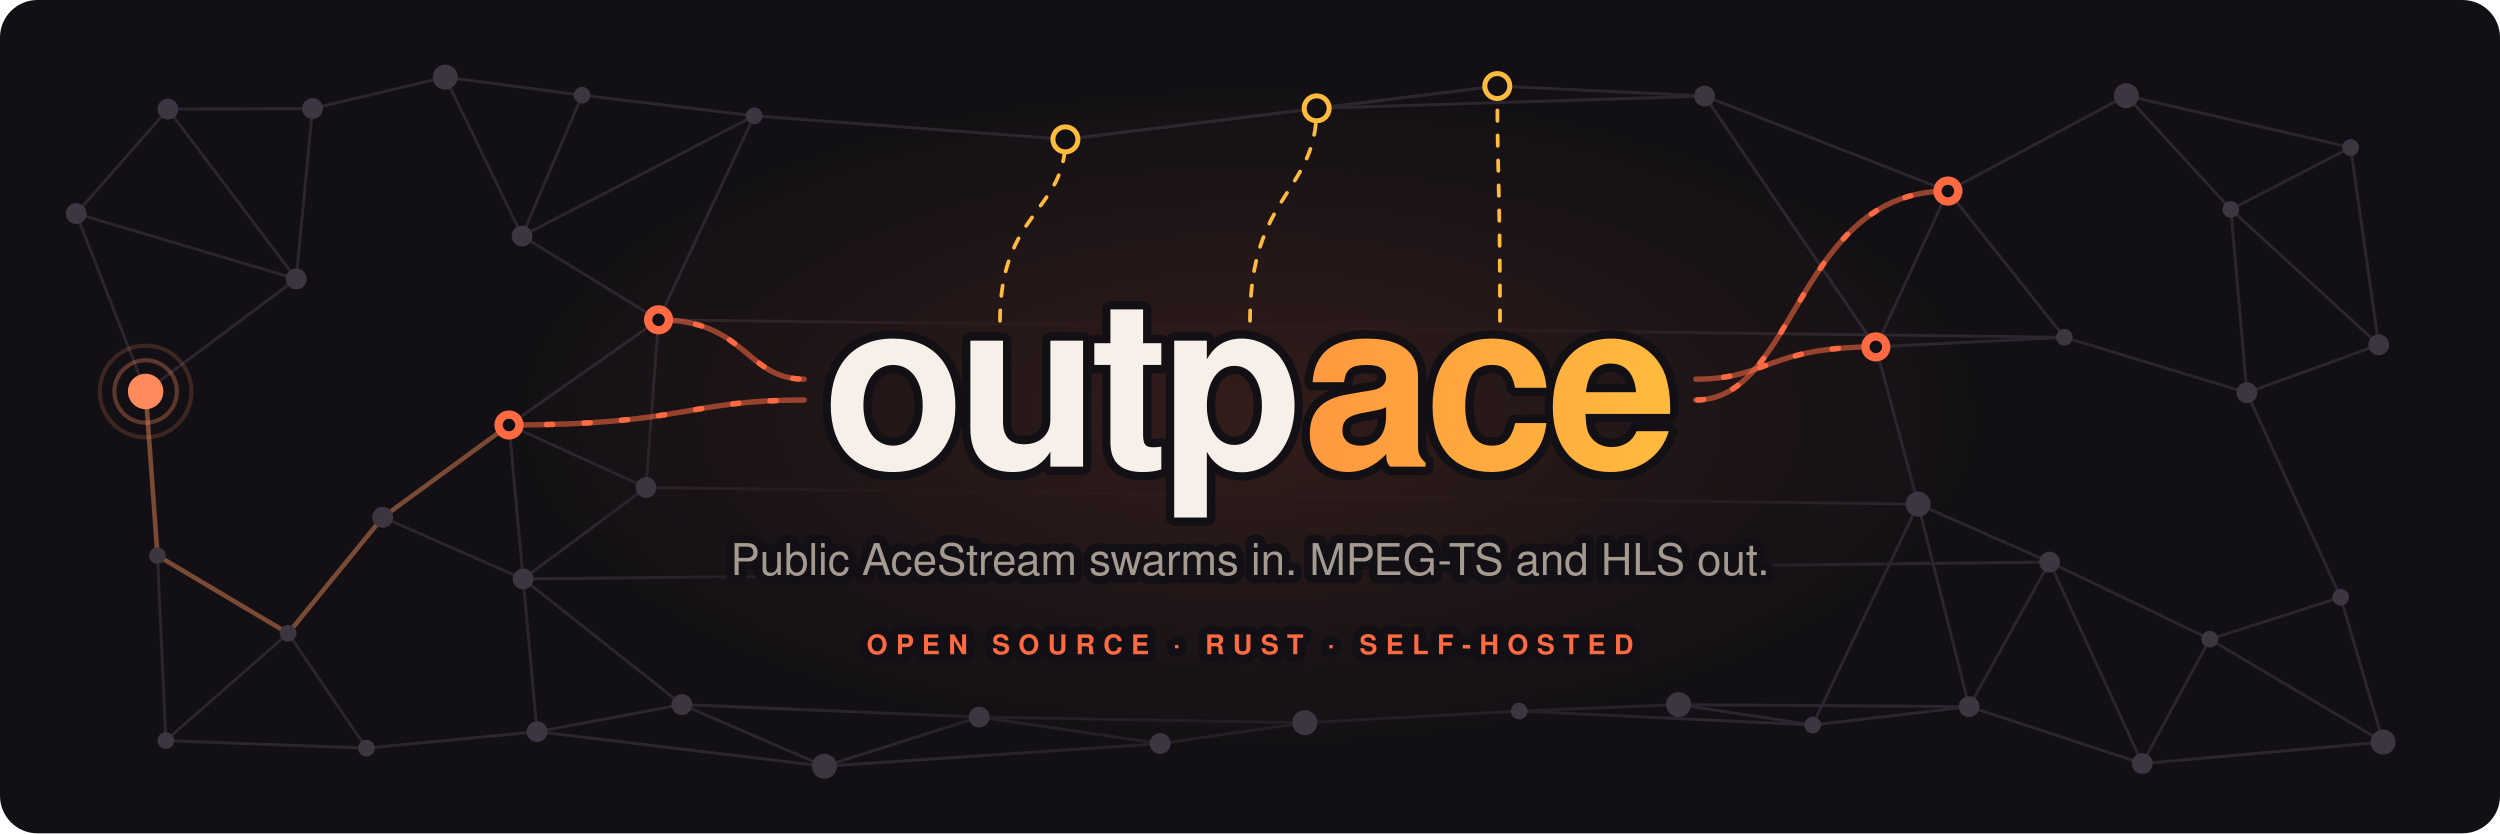
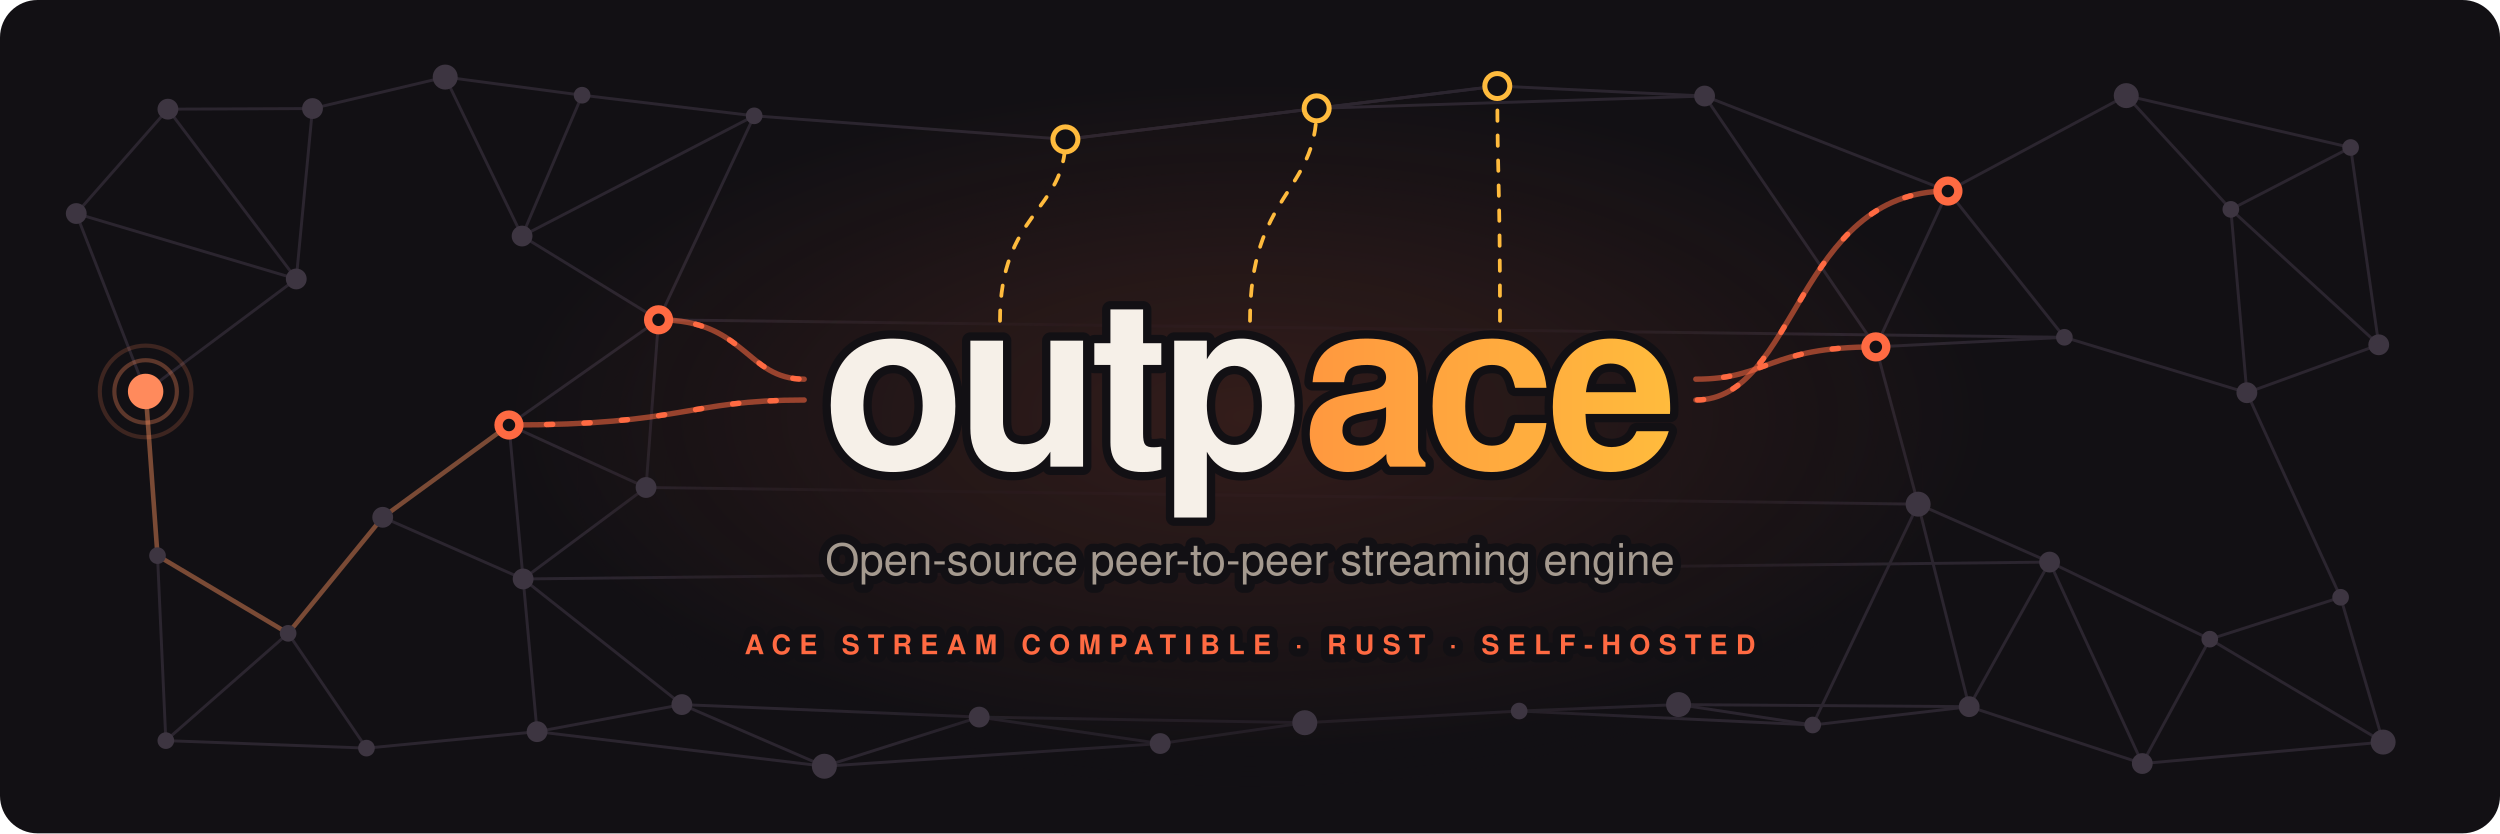
<svg xmlns="http://www.w3.org/2000/svg" width="1200" height="400" viewBox="0 0 1200 400" role="img" aria-labelledby="t d">
  <style>.flow{stroke-dasharray:3 15;animation:flow 1.6s linear infinite}.up{stroke-dasharray:5 7;animation:up 1.8s linear infinite}@keyframes flow{to{stroke-dashoffset:-18}}@keyframes up{to{stroke-dashoffset:-12}}@media (prefers-reduced-motion: reduce){.flow,.up{animation:none}}</style>
  <defs>
    <linearGradient id="word" x1="0" y1="0" x2="1" y2="0">
      <stop stop-color="#ff6a42" />
      <stop offset="1" stop-color="#ffbb3d" />
    </linearGradient>
    <radialGradient id="glow" cx="0.5" cy="0.5" r="0.5">
      <stop stop-color="#ff6a42" stop-opacity="0.14" />
      <stop offset="1" stop-color="#ff6a42" stop-opacity="0" />
    </radialGradient>
    <radialGradient id="plate" cx="0.5" cy="0.5" r="0.5">
      <stop offset="0.55" stop-color="#121014" stop-opacity="0.88" />
      <stop offset="1" stop-color="#121014" stop-opacity="0" />
    </radialGradient>
  </defs>
  <rect width="1200" height="400" rx="18" fill="#121014" />
  <line x1="1078.5" y1="188.5" x2="990.9" y2="161.9" stroke="#2b252f" stroke-width="1.4" />
  <line x1="1078.5" y1="188.5" x2="1141.8" y2="165.5" stroke="#2b252f" stroke-width="1.4" />
  <line x1="1078.5" y1="188.5" x2="1123.5" y2="286.7" stroke="#2b252f" stroke-width="1.4" />
  <line x1="1078.5" y1="188.5" x2="1070.8" y2="100.5" stroke="#2b252f" stroke-width="1.4" />
  <line x1="244.3" y1="204.0" x2="251.1" y2="277.9" stroke="#2b252f" stroke-width="1.4" />
  <line x1="244.3" y1="204.0" x2="183.7" y2="248.3" stroke="#7a4a35" stroke-width="2.2" />
  <line x1="244.3" y1="204.0" x2="310.1" y2="234.0" stroke="#2b252f" stroke-width="1.4" />
  <line x1="244.3" y1="204.0" x2="316.1" y2="153.5" stroke="#2b252f" stroke-width="1.4" />
  <line x1="142.2" y1="133.9" x2="69.9" y2="187.9" stroke="#2b252f" stroke-width="1.4" />
  <line x1="142.2" y1="133.9" x2="36.6" y2="102.5" stroke="#2b252f" stroke-width="1.4" />
  <line x1="142.2" y1="133.9" x2="150.0" y2="52.1" stroke="#2b252f" stroke-width="1.4" />
  <line x1="142.2" y1="133.9" x2="80.6" y2="52.4" stroke="#2b252f" stroke-width="1.4" />
  <line x1="138.3" y1="304.0" x2="183.7" y2="248.3" stroke="#7a4a35" stroke-width="2.2" />
  <line x1="138.3" y1="304.0" x2="79.6" y2="355.5" stroke="#2b252f" stroke-width="1.4" />
  <line x1="138.3" y1="304.0" x2="175.9" y2="359.1" stroke="#2b252f" stroke-width="1.4" />
  <line x1="138.3" y1="304.0" x2="75.6" y2="266.7" stroke="#7a4a35" stroke-width="2.2" />
  <line x1="818.2" y1="46.1" x2="632.0" y2="52.0" stroke="#2b252f" stroke-width="1.4" />
  <line x1="818.2" y1="46.1" x2="900.4" y2="166.5" stroke="#2b252f" stroke-width="1.4" />
  <line x1="818.2" y1="46.1" x2="935.0" y2="91.7" stroke="#2b252f" stroke-width="1.4" />
  <line x1="818.2" y1="46.1" x2="718.7" y2="41.3" stroke="#2b252f" stroke-width="1.4" />
  <line x1="1143.9" y1="356.2" x2="1123.5" y2="286.7" stroke="#2b252f" stroke-width="1.4" />
  <line x1="1143.9" y1="356.2" x2="1060.7" y2="306.8" stroke="#2b252f" stroke-width="1.4" />
  <line x1="1143.9" y1="356.2" x2="1028.3" y2="366.5" stroke="#2b252f" stroke-width="1.4" />
  <line x1="213.7" y1="37.0" x2="250.6" y2="113.3" stroke="#2b252f" stroke-width="1.4" />
  <line x1="213.7" y1="37.0" x2="150.0" y2="52.1" stroke="#2b252f" stroke-width="1.4" />
  <line x1="213.7" y1="37.0" x2="279.4" y2="45.7" stroke="#2b252f" stroke-width="1.4" />
  <line x1="632.0" y1="52.0" x2="511.4" y2="66.9" stroke="#2b252f" stroke-width="1.4" />
  <line x1="632.0" y1="52.0" x2="718.7" y2="41.3" stroke="#2b252f" stroke-width="1.4" />
  <line x1="250.6" y1="113.3" x2="362.0" y2="55.6" stroke="#2b252f" stroke-width="1.4" />
  <line x1="250.6" y1="113.3" x2="316.1" y2="153.5" stroke="#2b252f" stroke-width="1.4" />
  <line x1="250.6" y1="113.3" x2="279.4" y2="45.7" stroke="#2b252f" stroke-width="1.4" />
  <line x1="69.9" y1="187.9" x2="36.6" y2="102.5" stroke="#2b252f" stroke-width="1.4" />
  <line x1="69.9" y1="187.9" x2="75.6" y2="266.7" stroke="#7a4a35" stroke-width="2.2" />
  <line x1="983.8" y1="269.8" x2="251.1" y2="277.9" stroke="#2b252f" stroke-width="1.4" />
  <line x1="983.8" y1="269.8" x2="1060.7" y2="306.8" stroke="#2b252f" stroke-width="1.4" />
  <line x1="983.8" y1="269.8" x2="945.2" y2="339.2" stroke="#2b252f" stroke-width="1.4" />
  <line x1="983.8" y1="269.8" x2="920.7" y2="242.0" stroke="#2b252f" stroke-width="1.4" />
  <line x1="983.8" y1="269.8" x2="1028.3" y2="366.5" stroke="#2b252f" stroke-width="1.4" />
  <line x1="362.0" y1="55.6" x2="511.4" y2="66.9" stroke="#2b252f" stroke-width="1.4" />
  <line x1="362.0" y1="55.6" x2="316.1" y2="153.5" stroke="#2b252f" stroke-width="1.4" />
  <line x1="362.0" y1="55.6" x2="279.4" y2="45.7" stroke="#2b252f" stroke-width="1.4" />
  <line x1="900.4" y1="166.5" x2="990.9" y2="161.9" stroke="#2b252f" stroke-width="1.4" />
  <line x1="900.4" y1="166.5" x2="935.0" y2="91.7" stroke="#2b252f" stroke-width="1.4" />
  <line x1="900.4" y1="166.5" x2="920.7" y2="242.0" stroke="#2b252f" stroke-width="1.4" />
  <line x1="990.9" y1="161.9" x2="935.0" y2="91.7" stroke="#2b252f" stroke-width="1.4" />
  <line x1="990.9" y1="161.9" x2="316.1" y2="153.5" stroke="#2b252f" stroke-width="1.4" />
  <line x1="36.6" y1="102.5" x2="80.6" y2="52.4" stroke="#2b252f" stroke-width="1.4" />
  <line x1="1141.8" y1="165.5" x2="1070.8" y2="100.5" stroke="#2b252f" stroke-width="1.4" />
  <line x1="1141.8" y1="165.5" x2="1128.3" y2="70.8" stroke="#2b252f" stroke-width="1.4" />
  <line x1="1123.5" y1="286.7" x2="1060.7" y2="306.8" stroke="#2b252f" stroke-width="1.4" />
  <line x1="150.0" y1="52.1" x2="80.6" y2="52.4" stroke="#2b252f" stroke-width="1.4" />
  <line x1="935.0" y1="91.7" x2="1020.6" y2="45.9" stroke="#2b252f" stroke-width="1.4" />
  <line x1="251.1" y1="277.9" x2="183.7" y2="248.3" stroke="#2b252f" stroke-width="1.4" />
  <line x1="251.1" y1="277.9" x2="310.1" y2="234.0" stroke="#2b252f" stroke-width="1.4" />
  <line x1="251.1" y1="277.9" x2="257.8" y2="351.2" stroke="#2b252f" stroke-width="1.4" />
  <line x1="251.1" y1="277.9" x2="327.3" y2="338.2" stroke="#2b252f" stroke-width="1.4" />
  <line x1="310.1" y1="234.0" x2="920.7" y2="242.0" stroke="#2b252f" stroke-width="1.4" />
  <line x1="310.1" y1="234.0" x2="316.1" y2="153.5" stroke="#2b252f" stroke-width="1.4" />
  <line x1="1060.7" y1="306.8" x2="1028.3" y2="366.5" stroke="#2b252f" stroke-width="1.4" />
  <line x1="870.1" y1="348.0" x2="729.2" y2="341.3" stroke="#2b252f" stroke-width="1.4" />
  <line x1="870.1" y1="348.0" x2="945.2" y2="339.2" stroke="#2b252f" stroke-width="1.4" />
  <line x1="870.1" y1="348.0" x2="805.7" y2="338.2" stroke="#2b252f" stroke-width="1.4" />
  <line x1="870.1" y1="348.0" x2="920.7" y2="242.0" stroke="#2b252f" stroke-width="1.4" />
  <line x1="257.8" y1="351.2" x2="395.7" y2="367.8" stroke="#2b252f" stroke-width="1.4" />
  <line x1="257.8" y1="351.2" x2="327.3" y2="338.2" stroke="#2b252f" stroke-width="1.4" />
  <line x1="257.8" y1="351.2" x2="175.9" y2="359.1" stroke="#2b252f" stroke-width="1.4" />
  <line x1="511.4" y1="66.9" x2="718.7" y2="41.3" stroke="#2b252f" stroke-width="1.4" />
  <line x1="79.6" y1="355.5" x2="175.9" y2="359.1" stroke="#2b252f" stroke-width="1.4" />
  <line x1="79.6" y1="355.5" x2="75.6" y2="266.7" stroke="#2b252f" stroke-width="1.4" />
  <line x1="1070.8" y1="100.5" x2="1020.6" y2="45.9" stroke="#2b252f" stroke-width="1.4" />
  <line x1="1070.8" y1="100.5" x2="1128.3" y2="70.8" stroke="#2b252f" stroke-width="1.4" />
  <line x1="395.7" y1="367.8" x2="327.3" y2="338.2" stroke="#2b252f" stroke-width="1.4" />
  <line x1="395.7" y1="367.8" x2="556.9" y2="356.9" stroke="#2b252f" stroke-width="1.4" />
  <line x1="395.7" y1="367.8" x2="470.0" y2="344.2" stroke="#2b252f" stroke-width="1.4" />
  <line x1="729.2" y1="341.3" x2="805.7" y2="338.2" stroke="#2b252f" stroke-width="1.4" />
  <line x1="729.2" y1="341.3" x2="626.3" y2="346.9" stroke="#2b252f" stroke-width="1.4" />
  <line x1="945.2" y1="339.2" x2="805.7" y2="338.2" stroke="#2b252f" stroke-width="1.4" />
  <line x1="945.2" y1="339.2" x2="920.7" y2="242.0" stroke="#2b252f" stroke-width="1.4" />
  <line x1="945.2" y1="339.2" x2="1028.3" y2="366.5" stroke="#2b252f" stroke-width="1.4" />
  <line x1="1020.6" y1="45.9" x2="1128.3" y2="70.8" stroke="#2b252f" stroke-width="1.4" />
  <line x1="327.3" y1="338.2" x2="470.0" y2="344.2" stroke="#2b252f" stroke-width="1.4" />
  <line x1="626.3" y1="346.9" x2="556.9" y2="356.9" stroke="#2b252f" stroke-width="1.4" />
  <line x1="626.3" y1="346.9" x2="470.0" y2="344.2" stroke="#2b252f" stroke-width="1.4" />
  <line x1="556.9" y1="356.9" x2="470.0" y2="344.2" stroke="#2b252f" stroke-width="1.4" />
  <ellipse cx="600" cy="230" rx="330" ry="150" fill="url(#plate)" />
  <ellipse cx="600" cy="200" rx="360" ry="160" fill="url(#glow)" />
  <path d="M316.1 153.5 C358.0 153.5 358.0 182.0 386.0 182.0" fill="none" stroke="#ff6a42" stroke-opacity="0.55" stroke-width="2.6" stroke-linecap="round" />
  <path class="flow" d="M316.1 153.5 C358.0 153.5 358.0 182.0 386.0 182.0" fill="none" stroke="#ff6a42" stroke-width="2.6" stroke-linecap="round" />
  <path d="M244.3 204.0 C329.3 204.0 329.3 192.0 386.0 192.0" fill="none" stroke="#ff6a42" stroke-opacity="0.55" stroke-width="2.6" stroke-linecap="round" />
  <path class="flow" d="M244.3 204.0 C329.3 204.0 329.3 192.0 386.0 192.0" fill="none" stroke="#ff6a42" stroke-width="2.6" stroke-linecap="round" />
  <path d="M900.4 166.5 C848.6 166.5 848.6 182.0 814.0 182.0" fill="none" stroke="#ff6a42" stroke-opacity="0.55" stroke-width="2.6" stroke-linecap="round" />
  <path class="flow" d="M900.4 166.5 C848.6 166.5 848.6 182.0 814.0 182.0" fill="none" stroke="#ff6a42" stroke-width="2.6" stroke-linecap="round" />
  <path d="M935.0 91.7 C862.4 91.7 862.4 192.0 814.0 192.0" fill="none" stroke="#ff6a42" stroke-opacity="0.55" stroke-width="2.6" stroke-linecap="round" />
  <path class="flow" d="M935.0 91.7 C862.4 91.7 862.4 192.0 814.0 192.0" fill="none" stroke="#ff6a42" stroke-width="2.6" stroke-linecap="round" />
  <path class="up" d="M480.0 154.0 C480.0 101.7 511.4 101.7 511.4 66.9" fill="none" stroke="#ffbb3d" stroke-width="1.8" stroke-linecap="round" />
  <path class="up" d="M600.0 154.0 C600.0 92.8 632.0 92.8 632.0 52.0" fill="none" stroke="#ffbb3d" stroke-width="1.8" stroke-linecap="round" />
  <path class="up" d="M720.0 154.0 C720.0 86.4 718.7 86.4 718.7 41.3" fill="none" stroke="#ffbb3d" stroke-width="1.8" stroke-linecap="round" />
  <circle cx="1078.5" cy="188.5" r="5" fill="#3d3541" />
  <circle cx="244.3" cy="204.0" r="7" fill="#ff6a42" />
  <circle cx="244.3" cy="204.0" r="3" fill="#121014" />
  <circle cx="142.2" cy="133.9" r="5" fill="#3d3541" />
  <circle cx="138.3" cy="304.0" r="4" fill="#3d3541" />
  <circle cx="818.2" cy="46.1" r="5" fill="#3d3541" />
  <circle cx="1143.9" cy="356.2" r="6" fill="#3d3541" />
  <circle cx="213.7" cy="37.0" r="6" fill="#3d3541" />
  <circle cx="632.0" cy="52.0" r="6" fill="#121014" stroke="#ffbb3d" stroke-width="2.4" />
  <circle cx="250.6" cy="113.3" r="5" fill="#3d3541" />
  <circle cx="69.9" cy="187.9" r="22" fill="none" stroke="#ff8a5c" stroke-opacity="0.18" stroke-width="2" />
  <circle cx="69.9" cy="187.9" r="15" fill="none" stroke="#ff8a5c" stroke-opacity="0.32" stroke-width="2" />
  <circle cx="69.9" cy="187.9" r="8.5" fill="#ff8a5c" />
  <circle cx="983.8" cy="269.8" r="5" fill="#3d3541" />
  <circle cx="362.0" cy="55.6" r="4" fill="#3d3541" />
  <circle cx="900.4" cy="166.5" r="7" fill="#ff6a42" />
  <circle cx="900.4" cy="166.5" r="3" fill="#121014" />
  <circle cx="990.9" cy="161.9" r="4" fill="#3d3541" />
  <circle cx="36.6" cy="102.5" r="5" fill="#3d3541" />
  <circle cx="1141.8" cy="165.5" r="5" fill="#3d3541" />
  <circle cx="1123.5" cy="286.7" r="4" fill="#3d3541" />
  <circle cx="150.0" cy="52.1" r="5" fill="#3d3541" />
  <circle cx="935.0" cy="91.7" r="7" fill="#ff6a42" />
  <circle cx="935.0" cy="91.7" r="3" fill="#121014" />
  <circle cx="251.1" cy="277.9" r="5" fill="#3d3541" />
  <circle cx="183.7" cy="248.3" r="5" fill="#3d3541" />
  <circle cx="310.1" cy="234.0" r="5" fill="#3d3541" />
  <circle cx="1060.7" cy="306.8" r="4" fill="#3d3541" />
  <circle cx="870.1" cy="348.0" r="4" fill="#3d3541" />
  <circle cx="257.8" cy="351.2" r="5" fill="#3d3541" />
  <circle cx="511.4" cy="66.9" r="6" fill="#121014" stroke="#ffbb3d" stroke-width="2.4" />
  <circle cx="79.6" cy="355.5" r="4" fill="#3d3541" />
  <circle cx="1070.8" cy="100.5" r="4" fill="#3d3541" />
  <circle cx="395.7" cy="367.8" r="6" fill="#3d3541" />
  <circle cx="729.2" cy="341.3" r="4" fill="#3d3541" />
  <circle cx="945.2" cy="339.2" r="5" fill="#3d3541" />
  <circle cx="1020.6" cy="45.9" r="6" fill="#3d3541" />
  <circle cx="718.7" cy="41.3" r="6" fill="#121014" stroke="#ffbb3d" stroke-width="2.4" />
  <circle cx="805.7" cy="338.2" r="6" fill="#3d3541" />
  <circle cx="1128.3" cy="70.8" r="4" fill="#3d3541" />
  <circle cx="327.3" cy="338.2" r="5" fill="#3d3541" />
  <circle cx="626.3" cy="346.9" r="6" fill="#3d3541" />
  <circle cx="920.7" cy="242.0" r="6" fill="#3d3541" />
  <circle cx="80.6" cy="52.4" r="5" fill="#3d3541" />
  <circle cx="316.1" cy="153.5" r="7" fill="#ff6a42" />
  <circle cx="316.1" cy="153.5" r="3" fill="#121014" />
  <circle cx="556.9" cy="356.9" r="5" fill="#3d3541" />
  <circle cx="175.9" cy="359.1" r="4" fill="#3d3541" />
  <circle cx="1028.3" cy="366.5" r="5" fill="#3d3541" />
  <circle cx="470.0" cy="344.2" r="5" fill="#3d3541" />
  <circle cx="279.4" cy="45.7" r="4" fill="#3d3541" />
  <circle cx="75.6" cy="266.7" r="4" fill="#3d3541" />
  <g font-family="ui-sans-serif, -apple-system, 'Segoe UI', 'Helvetica Neue', Helvetica, Arial, sans-serif" text-anchor="middle">
    <text x="600" y="224" font-size="112" font-weight="800" letter-spacing="-4" stroke="#121014" stroke-width="8" stroke-linejoin="round" paint-order="stroke" fill="#f6f0e8">outp<tspan fill="url(#word)">ace</tspan>
    </text>
-     <text x="600" y="276" font-size="21" stroke="#121014" stroke-width="8" stroke-linejoin="round" paint-order="stroke" fill="#a59a8f">Public AceStream swarms in. MPEG-TS and HLS out.</text>
-     <text x="600" y="314" font-size="13" font-weight="700" letter-spacing="4" stroke="#121014" stroke-width="8" stroke-linejoin="round" paint-order="stroke" fill="#ff6a42">OPEN SOURCE  ·  RUST  ·  SELF-HOSTED</text>
+     <text x="600" y="276" font-size="21" stroke="#121014" stroke-width="8" stroke-linejoin="round" paint-order="stroke" fill="#a59a8f">Open-source peer-to-peer streaming engine</text>
+     <text x="600" y="314" font-size="13" font-weight="700" letter-spacing="4" stroke="#121014" stroke-width="8" stroke-linejoin="round" paint-order="stroke" fill="#ff6a42">ACE STREAM COMPATIBLE  ·  RUST  ·  SELF-HOSTED</text>
  </g>
</svg>
